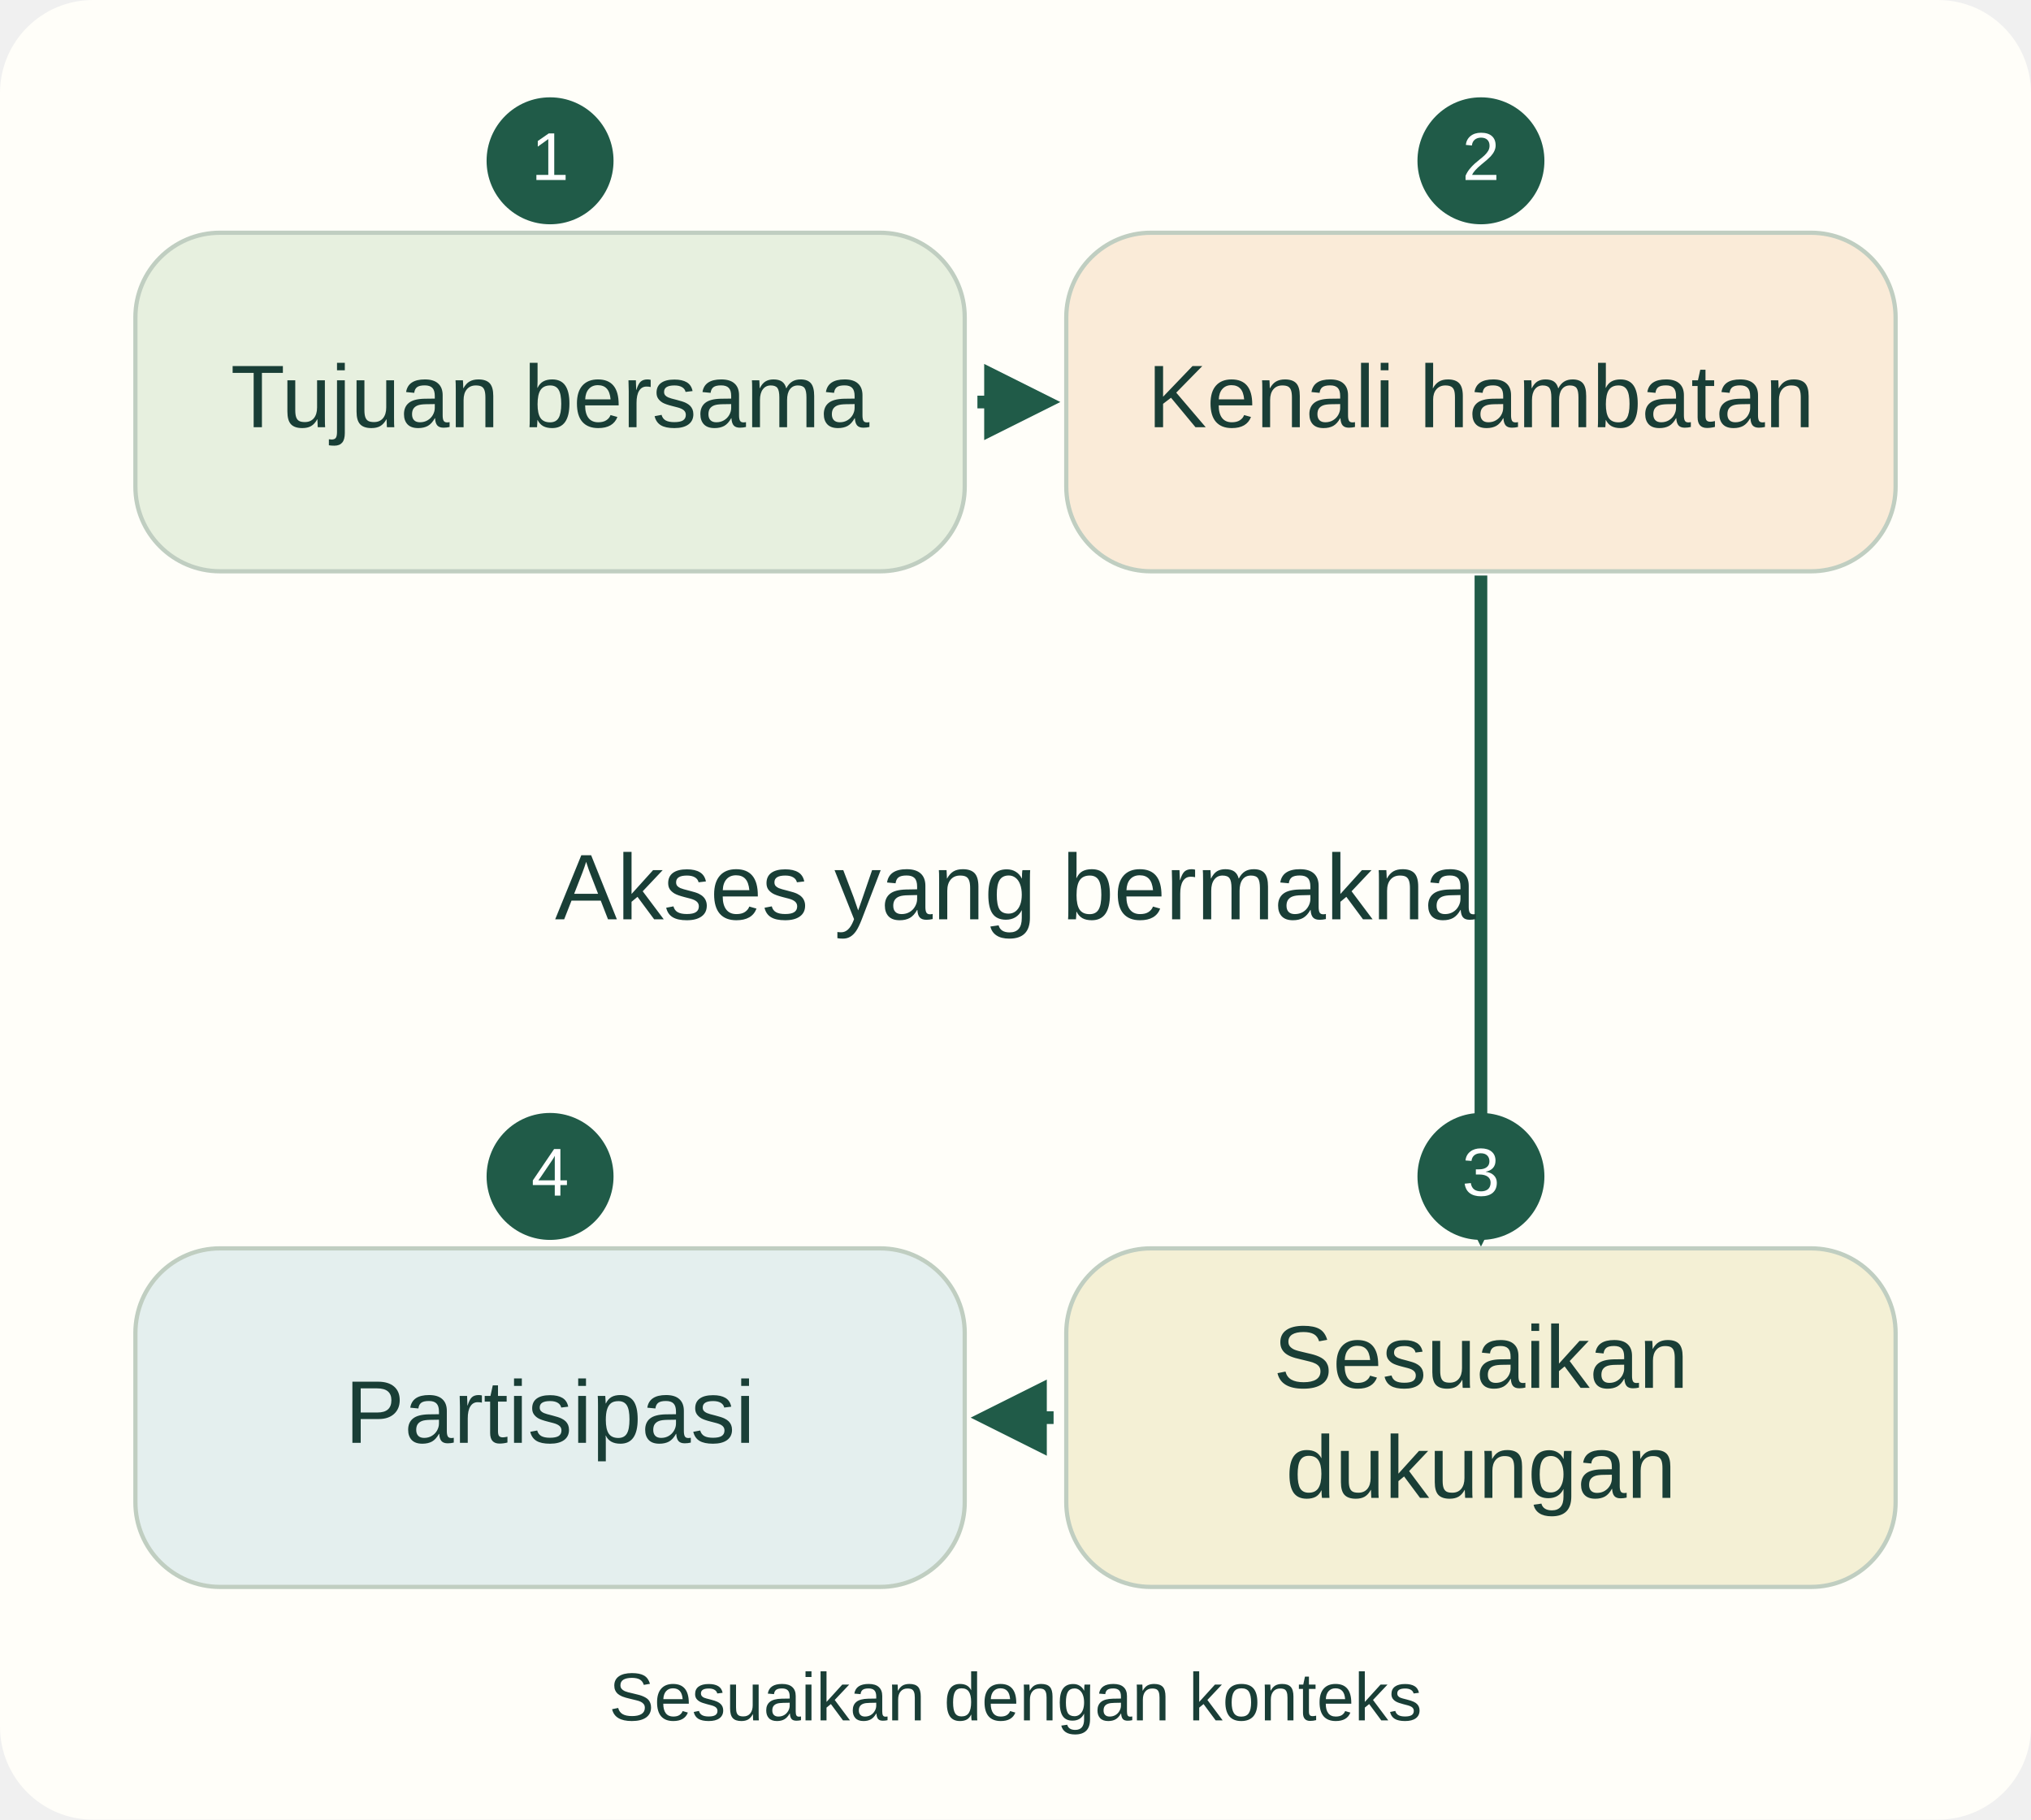
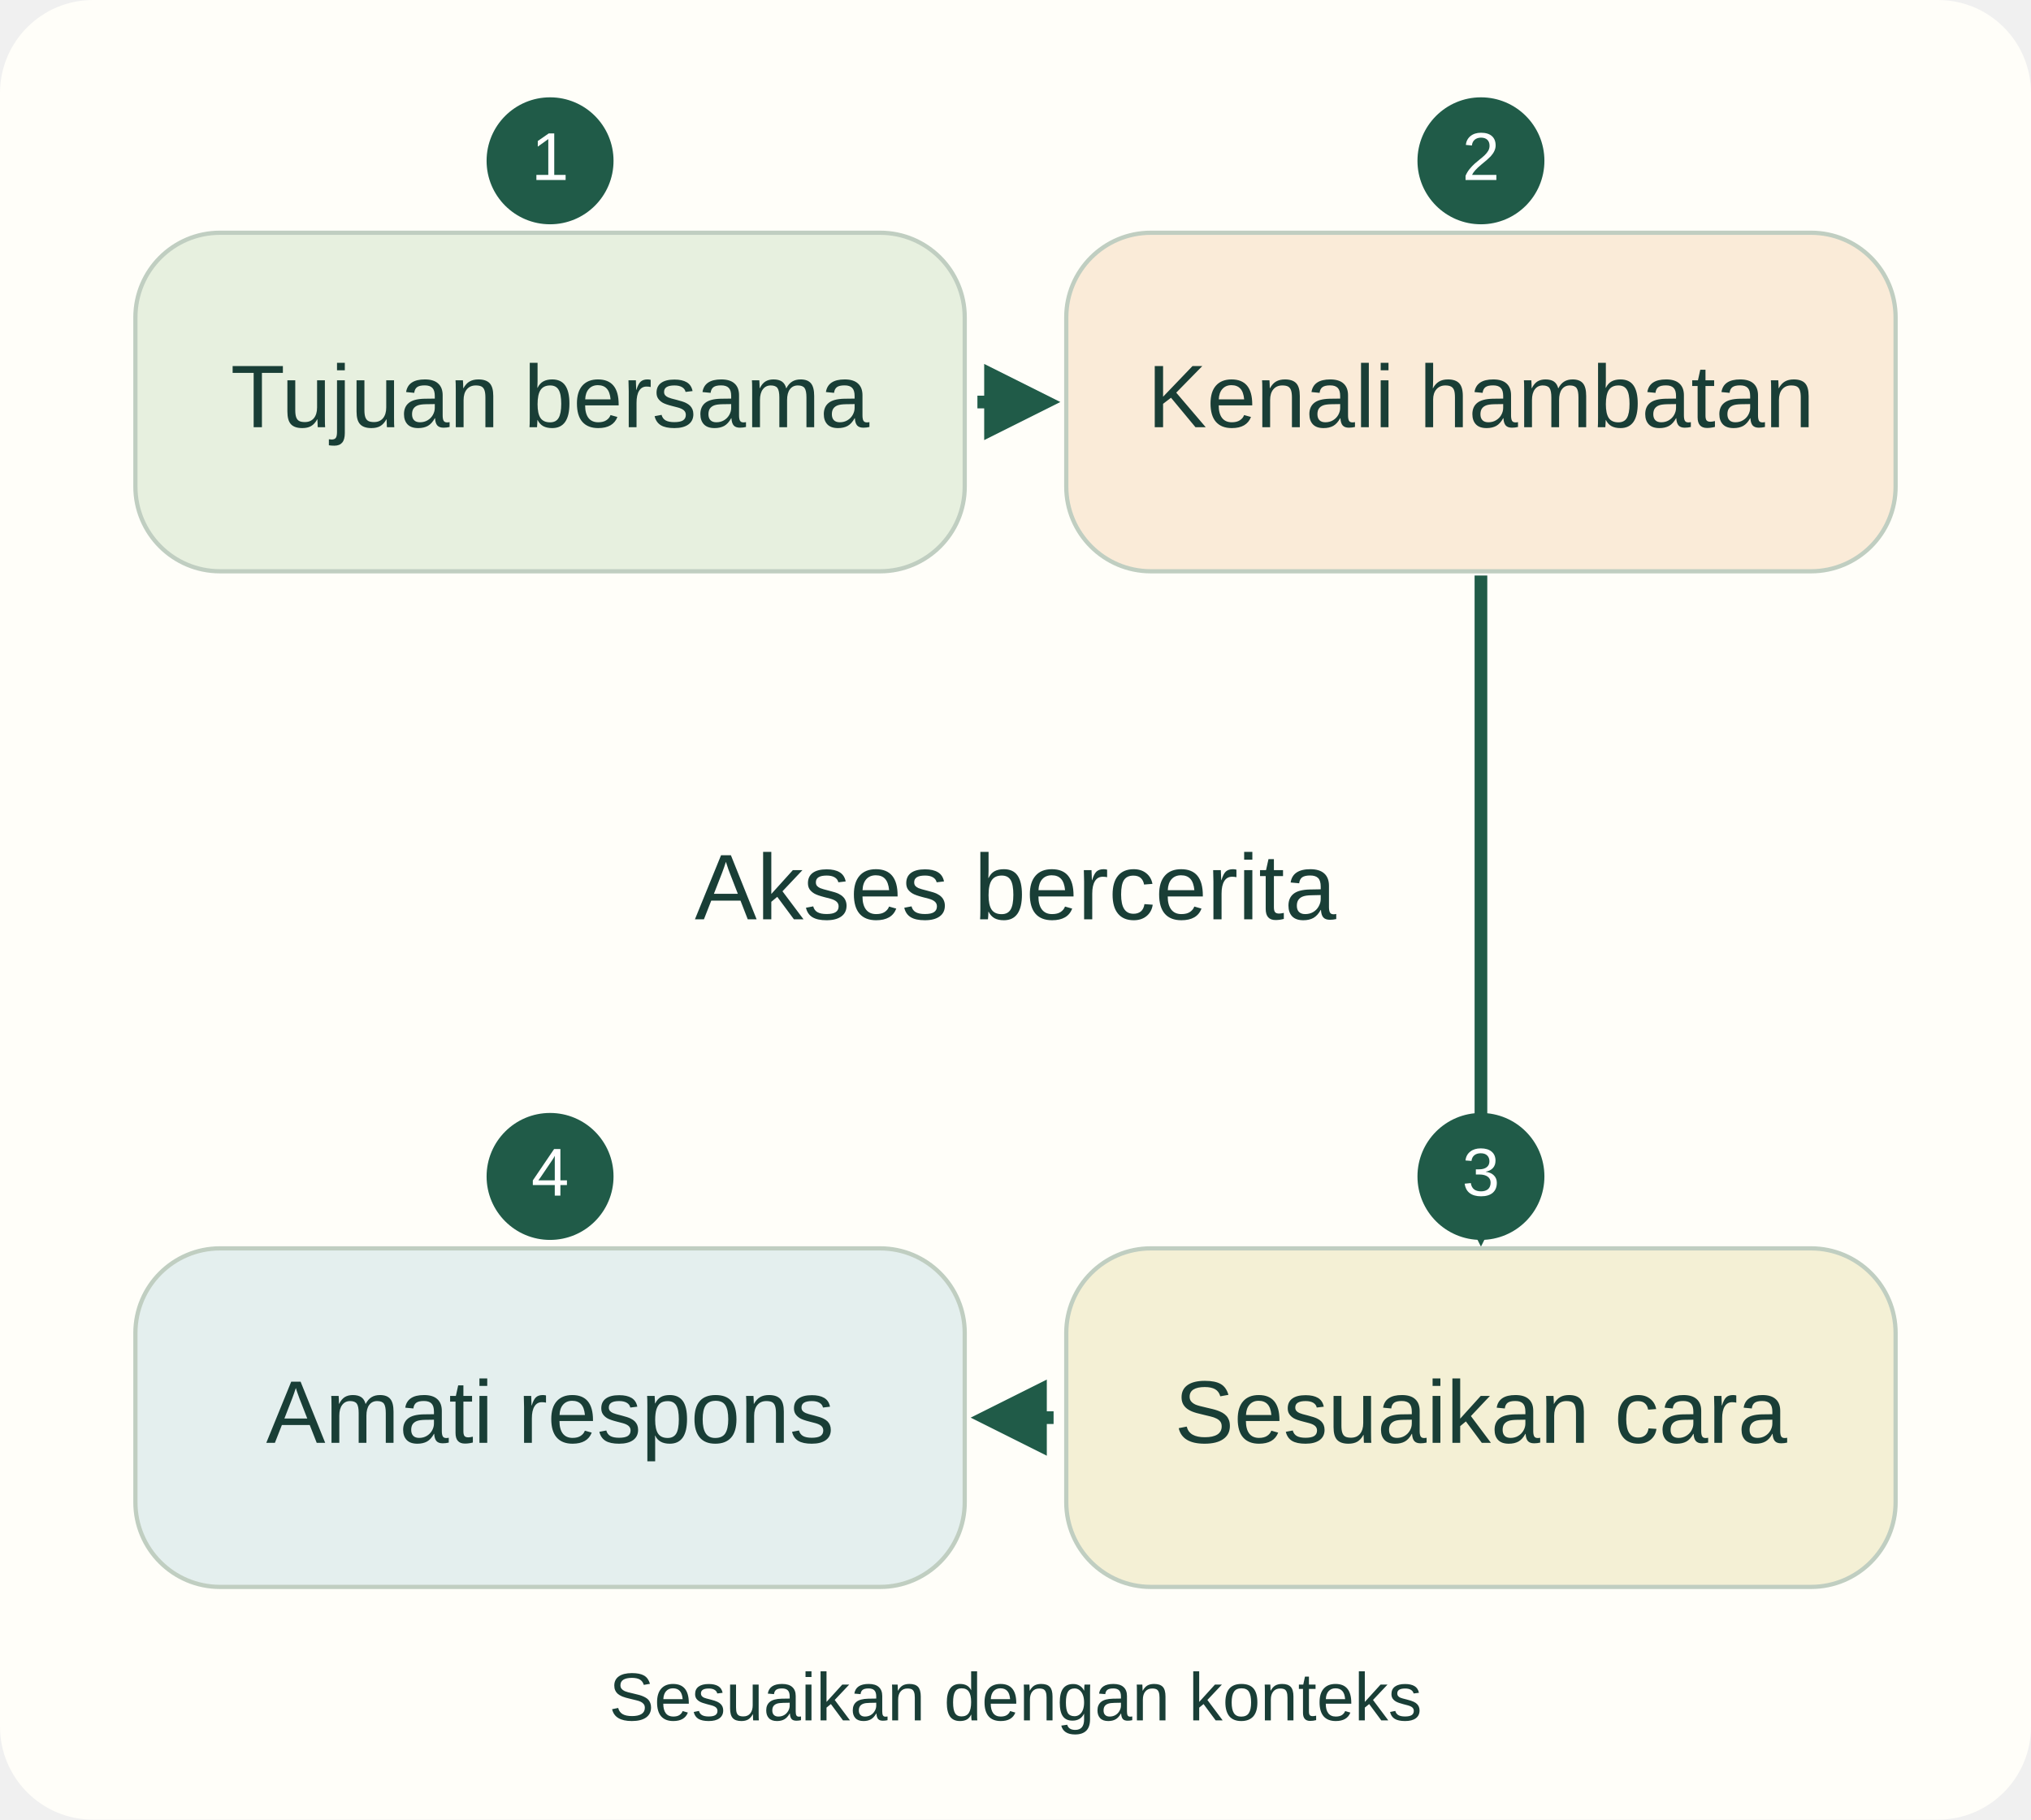
<svg xmlns="http://www.w3.org/2000/svg" viewBox="0 0 480 430" role="img" aria-labelledby="title desc">
  <defs>
    <marker id="arrow" viewBox="0 0 10 10" refX="8" refY="5" markerWidth="6" markerHeight="6" orient="auto-start-reverse">
      <path d="M0 0 L10 5 L0 10" fill="#205b48" />
    </marker>
  </defs>
  <rect width="480" height="430" rx="22" fill="#fffef9" />
  <path d="M231,95 L247,95" fill="none" stroke="#205b48" stroke-width="3" marker-end="url(#arrow)" />
  <path d="M350,136 L350,291" fill="none" stroke="#205b48" stroke-width="3" marker-end="url(#arrow)" />
  <path d="M249,335 L233,335" fill="none" stroke="#205b48" stroke-width="3" marker-end="url(#arrow)" />
  <rect x="32.0" y="55.0" width="196" height="80" rx="20" fill="#e7f0df" stroke="#c0cec1" />
  <text x="130" y="95.0" text-anchor="middle" dominant-baseline="middle" font-family="Arial,sans-serif" font-size="21" fill="#193e36">Tujuan bersama</text>
  <circle cx="130" cy="38" r="15" fill="#205b48" />
  <text x="130" y="38.0" text-anchor="middle" dominant-baseline="middle" font-family="Arial,sans-serif" font-size="16" fill="white">1</text>
  <rect x="252.0" y="55.0" width="196" height="80" rx="20" fill="#faebd8" stroke="#c0cec1" />
  <text x="350" y="95.0" text-anchor="middle" dominant-baseline="middle" font-family="Arial,sans-serif" font-size="21" fill="#193e36">Kenali hambatan</text>
  <circle cx="350" cy="38" r="15" fill="#205b48" />
  <text x="350" y="38.0" text-anchor="middle" dominant-baseline="middle" font-family="Arial,sans-serif" font-size="16" fill="white">2</text>
  <rect x="252.0" y="295.0" width="196" height="80" rx="20" fill="#f4f0d5" stroke="#c0cec1" />
-   <text x="350" y="322.0" text-anchor="middle" dominant-baseline="middle" font-family="Arial,sans-serif" font-size="21" fill="#193e36">Sesuaikan</text>
-   <text x="350" y="348.0" text-anchor="middle" dominant-baseline="middle" font-family="Arial,sans-serif" font-size="21" fill="#193e36">dukungan</text>
+   <text x="350" y="335.0" text-anchor="middle" dominant-baseline="middle" font-family="Arial,sans-serif" font-size="21" fill="#193e36">Sesuaikan cara</text>
  <circle cx="350" cy="278" r="15" fill="#205b48" />
  <text x="350" y="278.0" text-anchor="middle" dominant-baseline="middle" font-family="Arial,sans-serif" font-size="16" fill="white">3</text>
  <rect x="32.0" y="295.0" width="196" height="80" rx="20" fill="#e4efee" stroke="#c0cec1" />
-   <text x="130" y="335.0" text-anchor="middle" dominant-baseline="middle" font-family="Arial,sans-serif" font-size="21" fill="#193e36">Partisipasi</text>
+   <text x="130" y="335.0" text-anchor="middle" dominant-baseline="middle" font-family="Arial,sans-serif" font-size="21" fill="#193e36">Amati respons</text>
  <circle cx="130" cy="278" r="15" fill="#205b48" />
  <text x="130" y="278.0" text-anchor="middle" dominant-baseline="middle" font-family="Arial,sans-serif" font-size="16" fill="white">4</text>
-   <text x="240" y="211.0" text-anchor="middle" dominant-baseline="middle" font-family="Arial,sans-serif" font-size="22" fill="#193e36">Akses yang bermakna</text>
+   <text x="240" y="211.0" text-anchor="middle" dominant-baseline="middle" font-family="Arial,sans-serif" font-size="22" fill="#193e36">Akses bercerita</text>
  <text x="240" y="402.0" text-anchor="middle" dominant-baseline="middle" font-family="Arial,sans-serif" font-size="16" fill="#193e36">Sesuaikan dengan konteks</text>
</svg>
